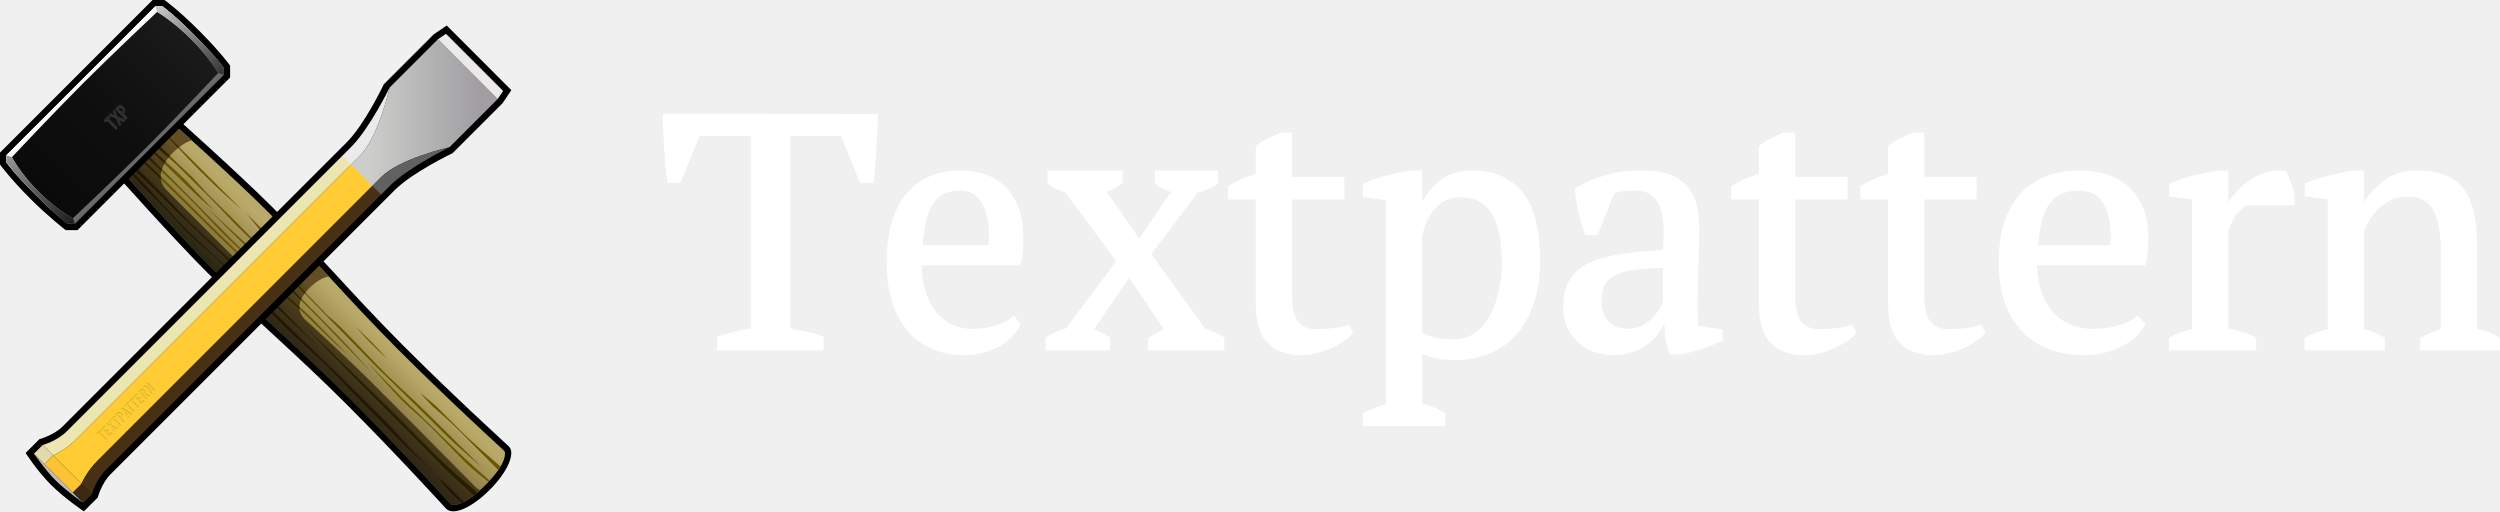
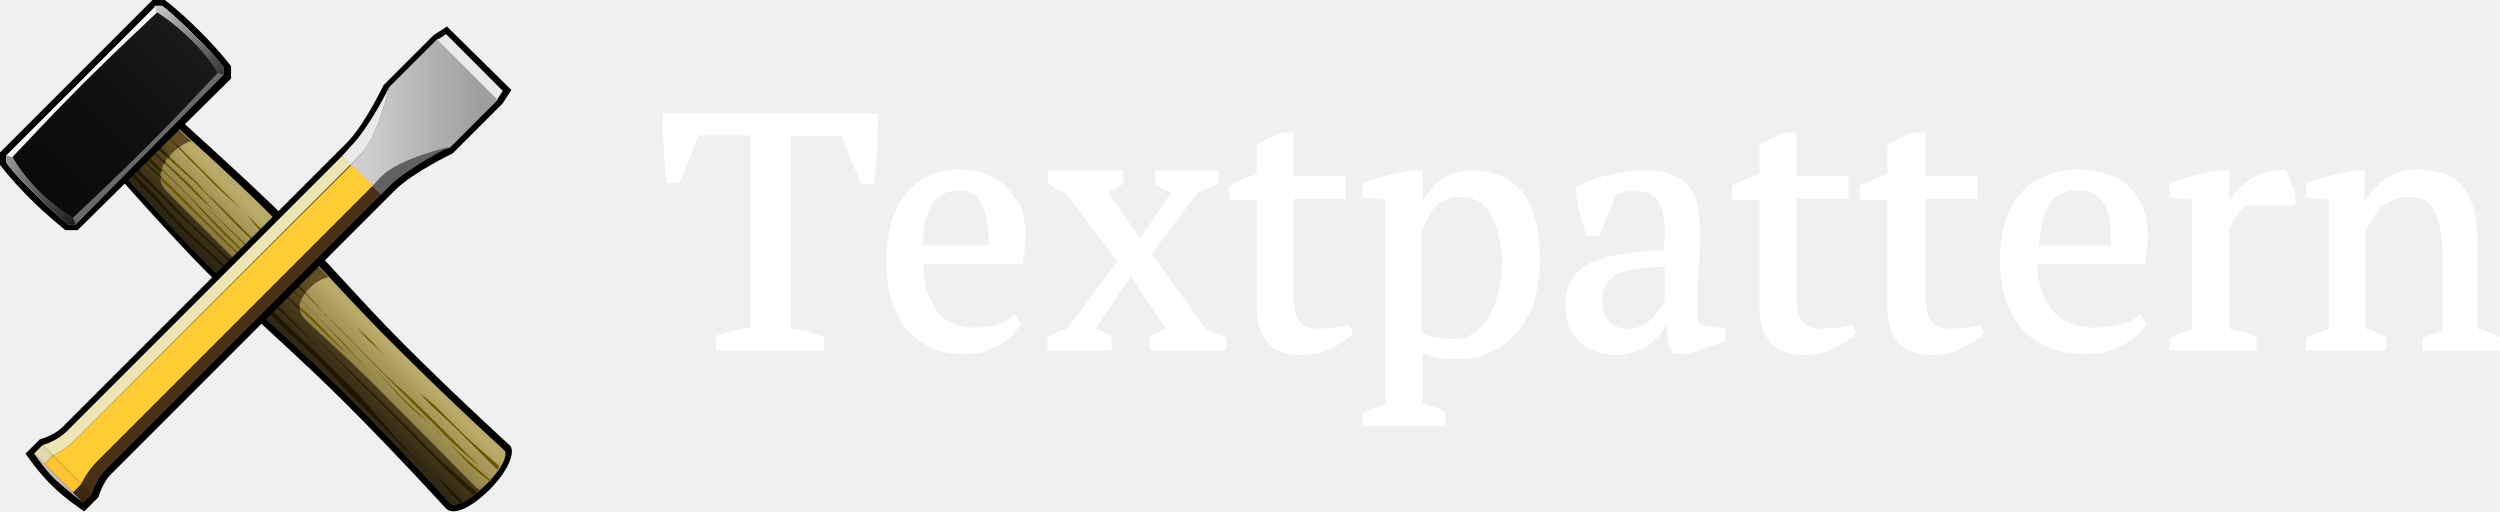
- <svg xmlns="http://www.w3.org/2000/svg" width="264" height="54">
-   <linearGradient id="a" gradientUnits="userSpaceOnUse" x1="30.232" y1="36.172" x2="36.166" y2="30.238">
+ <svg xmlns="http://www.w3.org/2000/svg" viewBox="0 0 264 54" width="264" height="54">
+   <linearGradient id="a" gradientTransform="matrix(1 0 0 -1 0 53.8898)" gradientUnits="userSpaceOnUse" x1="30.231" x2="36.166" y1="17.719" y2="23.654">
    <stop offset=".125" stop-color="#7b6c35" />
    <stop offset=".875" stop-color="#b9aa69" />
  </linearGradient>
-   <linearGradient id="b" gradientUnits="userSpaceOnUse" x1="30.226" y1="36.166" x2="36.061" y2="30.33">
+   <linearGradient id="b" gradientTransform="matrix(1 0 0 -1 0 53.8898)" gradientUnits="userSpaceOnUse" x1="30.226" x2="36.061" y1="17.726" y2="23.562">
    <stop offset="0" stop-color="#2b2414" />
    <stop offset=".75" stop-color="#624e22" />
  </linearGradient>
-   <linearGradient id="c" gradientUnits="userSpaceOnUse" x1="34.88" y1="31.496" x2="30.798" y2="35.578">
+   <linearGradient id="c" gradientTransform="matrix(1 0 0 -1 0 53.8898)" gradientUnits="userSpaceOnUse" x1="34.88" x2="30.798" y1="22.393" y2="18.311">
    <stop offset=".5" stop-color="#2d2400" />
    <stop offset=".875" stop-color="#211700" />
  </linearGradient>
-   <linearGradient id="d" gradientUnits="userSpaceOnUse" x1="8.535" y1="8.535" x2="15.765" y2="15.765">
+   <linearGradient id="d" gradientTransform="matrix(1 0 0 -1 0 53.8898)" gradientUnits="userSpaceOnUse" x1="8.535" x2="15.765" y1="45.356" y2="38.126">
    <stop offset="0" stop-color="#fff" />
    <stop offset="1" stop-color="#666" />
  </linearGradient>
-   <linearGradient id="e" gradientUnits="userSpaceOnUse" x1="4.065" y1="20.234" x2="20.169" y2="4.13">
+   <linearGradient id="e" gradientTransform="matrix(1 0 0 -1 0 53.8898)" gradientUnits="userSpaceOnUse" x1="4.064" x2="20.169" y1="33.655" y2="49.76">
    <stop offset="0" stop-color="#0a0a0a" />
    <stop offset=".5" stop-color="#0f0f0f" />
    <stop offset="1" stop-color="#1a1a1a" />
  </linearGradient>
-   <linearGradient id="f" gradientUnits="userSpaceOnUse" x1=".491" y1="16.579" x2="7.721" y2="23.809">
+   <linearGradient id="f" gradientTransform="matrix(1 0 0 -1 0 53.8898)" gradientUnits="userSpaceOnUse" x1=".489" x2="7.719" y1="37.312" y2="30.082">
    <stop offset="0" stop-color="#999" />
    <stop offset="1" stop-color="#1a1a1a" />
  </linearGradient>
-   <linearGradient id="g" gradientUnits="userSpaceOnUse" x1="16.578" y1=".491" x2="23.808" y2="7.721">
+   <linearGradient id="g" gradientTransform="matrix(1 0 0 -1 0 53.8898)" gradientUnits="userSpaceOnUse" x1="16.578" x2="23.808" y1="53.399" y2="46.169">
    <stop offset="0" stop-color="#ccc" />
    <stop offset="1" stop-color="#333" />
  </linearGradient>
-   <linearGradient id="h" gradientUnits="userSpaceOnUse" x1="37.001" y1="11.924" x2="52.55" y2="11.924">
+   <linearGradient id="h" gradientTransform="matrix(1 0 0 -1 0 53.8898)" gradientUnits="userSpaceOnUse" x1="37" x2="52.55" y1="41.966" y2="41.966">
    <stop offset=".125" stop-color="#cdcdcb" />
    <stop offset=".875" stop-color="#a09ea1" />
  </linearGradient>
-   <path d="M51.716 51.723c-1.878 1.88-3.834 2.764-4.603 1.995-.286-.286 0 0 0 0-.137-.136-5.042-5.55-10.617-11.125-5.05-5.05-10.968-10.17-14.618-13.818-3.644-3.644-9.705-10.45-9.71-10.456l-.407-.46 2.94-3.193 3.155-2.9.455.41c.007.003 6.813 6.065 10.457 9.708 3.65 3.65 8.77 9.57 13.82 14.618C48.16 42.077 53.51 46.918 53.754 47.16c.658.658-.057 2.583-2.038 4.563z" />
-   <path fill="url(#a)" d="M28.29 22.363c-3.616-3.618-10.427-9.685-10.427-9.685l-2.707 2.485-2.484 2.706s6.068 6.81 9.685 10.428c3.617 3.616 9.544 8.747 14.618 13.82C42.55 47.69 47.5 53.153 47.59 53.24c.086.084 1.13.525 3.65-1.996 2.52-2.52 2.078-3.568 2.018-3.627-.057-.06-5.57-5.063-11.148-10.64-5.072-5.072-10.202-10.998-13.82-14.617z" />
-   <path fill="url(#b)" d="M50.72 51.742c-.17-.02-.358-.166-.586-.392-.256-.257-5.442-5.526-11.02-11.104-2.07-2.07-6.165-5.847-6.74-6.35-1-.88-.908-1.777-.378-2.647.538-.885 1.85-1.973 2.73-2.047l-2.48-2.688c-2.434 1.353-5.232 2.98-5.643 2.57-1.95-1.95-6.876-6.874-8.963-8.957-.917-.917-.792-1.898-.275-2.863.566-1.062 2.012-2.22 2.87-2.45-1.402-1.272-2.373-2.137-2.373-2.137l-2.707 2.485-2.484 2.706s6.07 6.81 9.686 10.428c3.617 3.616 9.544 8.747 14.618 13.82C42.55 47.69 47.5 53.153 47.59 53.24c.08.078.987.458 3.13-1.5z" />
-   <path fill="#6b5600" d="M40.857 37.894s-.7-.844-1.54-1.682c-.837-.84-1.76-1.702-1.76-1.702s1.02 1.16 1.566 1.706 1.734 1.678 1.734 1.678zM28.125 24.652c-.798-.8-2.097-2.098-2.097-2.098s1.202 1.537 1.93 2.264c.727.727.963.628.167-.166zM26.32 27.8c-1.282-1.285-3.352-3.244-6.7-6.59a192.543 192.543 0 0 0-5.31-5.125l-.15.164c.9.858 4.76 4.564 6.88 6.684 2.408 2.407 6.498 6.235 7.586 7.12 1.09.887 3.186 2.713 4.784 4.312 1.596 1.596 3.277 3.08 3.277 3.08s-2.732-2.814-3.936-4.02c-1.205-1.203-4.947-4.145-6.43-5.627zm-.8-5.662l-4.207-4.21-4.39-4.388-.008.008c.515.578 2.488 2.778 4.258 4.55a94.589 94.589 0 0 0 4.348 4.04zm-5.15-3.034c.334.334 1.25 1.23 1.922 1.9.67.67 2.076 2.2 2.426 2.548 1.395 1.396 2.354 2.264 4.004 3.912 1.65 1.65 5.705 5.866 6.515 6.677 1.373 1.374 3.258 3.347 4.222 4.313.964.964 3.145 3.054 4.25 4.16 1.104 1.104 2.57 2.52 3.55 3.5.978.98 3.628 3.228 3.628 3.228s-4.216-4.155-5.726-5.664c-1.51-1.51-3.424-3.208-4.363-4.144-1.306-1.306-3.453-3.61-4.558-4.715-1.103-1.104-1.44-1.298-1.676-1.535-.237-.24-2.544-2.657-3.16-3.273-.615-.616-5.998-6.083-6.99-7.076-.994-.992-2.043-2.01-2.46-2.432-.42-.42-1.147-1.287-1.595-1.735-.447-.445-1.2-1.117-1.732-1.648-.504-.504-1.866-1.816-2.71-2.656l-.29.265c1.438 1.41 2.34 2.007 2.888 2.557.574.573 1.517 1.48 1.853 1.817zm3.28 5.663c1.027 1.027 5.314 4.89 5.314 4.89s-2.932-2.792-4.416-4.275c-1.482-1.483-3.306-3.387-5.08-5.162-1.48-1.48-3.892-3.92-4.65-4.687l-.223.24c.998.948 4.274 4.062 5.227 5.016 1.13 1.125 2.802 2.95 3.83 3.977zm21.736 20.06c-1.062-1.06-2.11-1.993-3.046-2.93-.938-.935-3.636-3.752-3.636-3.752s2.755 3.147 3.775 4.168c1.02 1.02 1.747 1.52 2.963 2.738 1.217 1.218 3.055 3.133 3.78 3.86.588.587 1.88 1.612 2.357 1.984.043-.046.09-.093.13-.138-.605-.53-2.517-2.207-3.358-3.048-1.01-1.008-1.903-1.82-2.966-2.88zm3.663 1.064c-.66-.656-2.517-2.522-2.91-2.914-.39-.39-1.796-1.49-1.796-1.49s.972 1.062 1.238 1.328c.265.267 1.747 1.495 2.85 2.6.95.95 3.483 3.523 4.18 4.23.09-.13.17-.255.24-.373-.715-.62-3.24-2.817-3.803-3.38zM22.57 22.196c-1.157-1.187-2.56-2.75-3.06-3.248-1.146-1.148-3.406-3.11-4.218-3.91l-.136.125-.02.02c.828.802 3.307 3.14 4.86 4.692 1.007 1.006 2.575 2.32 2.575 2.32zm-.942-.454c1.258 1.26 10.52 10.325 11.708 11.514 1.188 1.188 2.544 2.654 3.243 3.354s2.627 2.686 2.627 2.686-2.6-2.94-4.11-4.448c-1.51-1.51-5.206-5.33-6.91-7.034-1.252-1.254-6.56-6.07-6.56-6.07zm1.57 1.484" />
-   <path fill="url(#c)" d="M36.66 40.508c-1.715-1.716-5.04-4.86-6.483-6.304-.238-.237-3.155-3.09-3.77-3.707-.615-.613-5.992-5.493-6.985-6.487-.993-.992-2.11-2.342-2.53-2.764-.42-.418-1.213-1.353-1.66-1.8-.448-.448-1.135-1.185-1.667-1.717-.184-.183-.318-.284-.396-.32l-.064.058c.037.084.144.228.347.43.574.572 1.314 1.48 1.65 1.815.336.337 1.454 1.435 2.125 2.105.67.672 1.942 2.13 2.29 2.48 1.397 1.394 2.492 2.128 4.14 3.777 1.65 1.65 5.578 5.584 6.388 6.395 1.373 1.373 3.387 3.09 4.35 4.055.966.966 3.147 3.258 4.252 4.36 1.104 1.106 2.564 2.62 3.544 3.598.98.98 3.635 3.466 3.635 3.466-4.056-4.134-3.93-4.254-5.34-5.665-1.508-1.51-2.89-2.84-3.827-3.777zm8.985 7.212c-1.38-1.38-2.415-2.484-3.875-3.935-1.46-1.453-3.105-3-4.394-4.28-1.288-1.28-5-4.853-5-4.853s3.665 3.84 5.067 5.234c1.404 1.396 2.528 2.54 4.2 4.203 1.676 1.662 4.204 4.278 5.203 5.272.844.838 3.195 2.96 3.195 2.96l.372-.305c0 .002-2.7-2.23-4.767-4.297zM17.83 21.51c1.2 1.287 8.793 8.29 9.886 9.46 1.094 1.17 5.99 5.735 5.99 5.735s-3.306-3.293-4.884-4.986c-1.58-1.69-7.594-6.952-9.483-8.973-1.89-2.022-5.21-5.316-5.21-5.316l-.295.234s2.795 2.562 3.995 3.846zm30.202 30.572c-.917-.972-1.835-1.726-1.835-1.726s1.08 1.4 1.593 1.862c.34.304.723.687.946.915.09-.04.186-.083.287-.136-.2-.146-.52-.417-.99-.915zm-19.88-23.2c-.012.002-.022.006-.032.01.503.458.845.765.845.765l-.814-.775zm3.48 3.79a1.522 1.522 0 0 1-.014-.277c-1.137-.985-2.698-2.268-3.935-3.347-.05.017-.103.033-.152.047.475.428.86.766 1.097.958.71.582 1.853 1.563 3.006 2.618zm.21-1.14a686.41 686.41 0 0 0-2.923-2.982l-.25.113 3.1 3.042c.022-.057.045-.116.073-.172zM18.928 15.547c-.95-.95-1.708-1.71-2.003-2.006l-.01.008c.284.318 1.012 1.13 1.9 2.085l.113-.087zm13.33 15.336c-.362-.375-.677-.698-.85-.874-.2-.197-.895-.9-1.776-1.796-.037.02-.076.037-.113.055.767.78 1.73 1.773 2.657 2.726.03-.036.053-.074.082-.11zM17.11 17.852l-2.265-2.293-.203.257c.484.46 1.426 1.355 2.396 2.282.02-.085.045-.168.073-.25zm.838-1.4c-.624-.612-1.448-1.41-2.03-1.988l-.283.26-.006.005c.926.91 1.628 1.48 2.158 1.918.054-.065.102-.132.16-.197zm-.977 2.153a188.444 188.444 0 0 0-2.586-2.452c-.05.07-.095.128-.134.18.482.46 1.542 1.48 2.75 2.65a2.19 2.19 0 0 1-.03-.378zm.396-1.34c.035-.067.084-.136.128-.205-.888-.806-1.76-1.586-2.2-2.023l-.094.086-.056.067c.424.412 1.27 1.215 2.205 2.11l.016-.035z" />
-   <path d="M17.37 0s1.417 1.002 3.672 3.257c2.255 2.256 3.258 3.67 3.258 3.67v1.257L8.185 24.3H6.928s-1.882-1.47-3.67-3.26C1 18.787 0 17.373 0 17.373v-1.26L16.113 0h1.258z" />
-   <path fill="url(#d)" d="M17.157.676h-.764L.675 16.394v.763s.83 1.178 3.06 3.407c2.23 2.23 3.408 3.06 3.408 3.06h.762l15.72-15.72v-.762s-.83-1.176-3.06-3.408c-2.23-2.23-3.408-3.058-3.408-3.058z" />
-   <path fill="url(#d)" d="M17.157.676h-.764L.675 16.394v.763s.83 1.178 3.06 3.407c2.23 2.23 3.408 3.06 3.408 3.06h.762l15.72-15.72v-.762s-.83-1.176-3.06-3.408c-2.23-2.23-3.408-3.058-3.408-3.058z" />
-   <path fill="url(#e)" d="M23.046 7.702s-4.415 4.7-7.53 7.814C12.4 18.63 7.7 23.046 7.7 23.046s-1.723-.9-3.634-2.81C2.153 18.32 1.253 16.6 1.253 16.6s4.415-4.7 7.53-7.817c3.115-3.113 7.816-7.53 7.816-7.53s1.656.965 3.57 2.877c1.912 1.914 2.876 3.572 2.876 3.572z" />
-   <path fill="url(#f)" d="M7.7 23.047s-1.723-.9-3.634-2.812C2.153 18.322 1.253 16.6 1.253 16.6l-.58-.206v.763s.83 1.178 3.06 3.407c2.23 2.23 3.41 3.06 3.41 3.06h.76l-.202-.577z" />
-   <path fill="url(#g)" d="M23.625 7.904v-.762s-.83-1.176-3.06-3.408c-2.23-2.23-3.408-3.058-3.408-3.058h-.764l.206.578s1.656.964 3.57 2.876c1.912 1.915 2.876 3.572 2.876 3.572l.58.202z" />
-   <path d="M11.295 12.72l-.183.184-.15-.15.524-.52.148.147-.182.184.952.95-.157.157-.952-.95zm.961-.21l-.73-.32.168-.165.445.207-.207-.448.167-.167.313.734.804.35-.167.168-.508-.233.236.505-.17.168-.352-.798zm-.068-.98l.238-.236c.086-.085.17-.13.28-.126.112.002.2.055.33.187.097.096.154.168.176.266.028.115.002.228-.114.344l-.08.08.43.43-.158.157-1.102-1.1zm.68.364l.076-.075c.128-.13.054-.206-.056-.315-.103-.104-.188-.19-.312-.067l-.082.083.374.374z" fill="#494949" />
-   <path d="M11.295 12.585l-.183.183-.15-.148.524-.523.148.148-.182.183.952.95-.157.16-.952-.953zm.961-.21l-.73-.32.168-.165.445.207-.207-.448.167-.166.313.734.804.35-.167.166-.508-.234.236.507-.17.166-.352-.798zm-.068-.98l.238-.235c.086-.088.17-.132.28-.128.112.002.2.055.33.187.097.094.154.167.176.265.028.116.002.228-.114.343l-.08.08.43.43-.158.16-1.102-1.103zm.68.365l.076-.077c.128-.128.054-.205-.056-.314-.103-.105-.188-.19-.312-.066l-.082.08.374.376z" fill="#191919" />
-   <path d="M11.295 12.652l-.183.183-.15-.148.524-.52.148.145-.182.185.952.95-.157.157-.952-.952zm.961-.209l-.73-.32.168-.165.445.207-.207-.448.167-.167.313.734.804.35-.167.167-.508-.234.236.507-.17.168-.352-.797zm-.068-.98l.238-.237c.086-.088.17-.13.28-.128.112.004.2.057.33.19.097.094.154.167.176.264.028.114.002.228-.114.343l-.08.08.43.43-.158.158-1.102-1.1zm.68.364l.076-.075c.128-.128.054-.205-.056-.314-.103-.106-.188-.19-.312-.067l-.082.084.374.373z" fill="#2d2d2d" />
-   <path d="M5.366 51.177c-1.49-1.49-2.66-3.347-2.66-3.347l1.454-1.452s1.524-.418 2.448-1.34L36.62 15.023c1.91-1.91 3.906-6.117 3.906-6.117l5.277-5.28 1.374-.93L54 9.522l-.932 1.376-5.274 5.275s-4.208 2-6.118 3.91L11.664 50.092c-.925.923-1.344 2.448-1.344 2.448L8.86 54s-2.002-1.33-3.494-2.823z" />
-   <path fill="url(#h)" d="M46.24 4.15l-5.087 5.086s-1.2 5.25-3.132 7.187L37 17.443l2.257 2.256 1.02-1.02c1.934-1.935 7.187-3.133 7.187-3.133l5.086-5.084-6.31-6.313z" />
-   <path fill="#616161" d="M39.257 19.698l.922.922 1.02-1.02c1.933-1.936 6.264-4.055 6.264-4.055s-5.253 1.2-7.187 3.134l-1.02 1.018z" />
-   <path fill="#ebe9e9" d="M36.08 16.52l.92.923 1.02-1.02c1.935-1.937 3.133-7.188 3.133-7.188s-2.12 4.33-4.054 6.266l-1.02 1.02z" />
-   <path fill="#fc3" d="M37.068 17.374l-29.06 29.06c-1.106 1.108-2.396 1.66-2.396 1.66l2.992 2.994s.554-1.29 1.66-2.396L39.326 19.63l-2.258-2.256z" />
-   <path fill="#bfbfbf" d="M3.584 47.91s1.24 1.77 2.26 2.79c1.02 1.02 2.945 2.416 2.945 2.416L3.583 47.91z" />
-   <path fill="#ebe9e9" d="M52.55 10.462l.58-.858-6.034-6.034-.857.58" />
-   <path d="M10.436 45.77l-.14.14-.11-.114.395-.397.114.112-.138.14.722.723-.12.12-.722-.724zm.268-.494l.357-.357.114.113-.237.237.245.246.207-.208.112.112-.207.207.245.246.237-.238.12.12-.357.357-.836-.836zm1.013-.216l-.554-.242.127-.127.337.16-.156-.34.128-.127.238.558.61.267-.128.126-.385-.177.177.384-.126.127-.267-.608zm.209-.78l-.138.14-.112-.113.396-.397.112.11-.14.14.725.724-.12.12-.724-.724zm.269-.494l.18-.18c.066-.063.13-.097.214-.095s.15.043.25.143a.427.427 0 0 1 .132.203c.022.085.002.173-.087.26l-.06.06.326.327-.12.12-.835-.837zm.516.276l.06-.057c.096-.098.04-.154-.044-.24-.078-.077-.143-.142-.236-.048l-.063.063.284.282zm.121-.912l.1-.1 1.022.648-.12.117-.214-.142-.163.162.144.215-.118.12-.65-1.02zm.29.19v.002l.242.36.12-.12-.36-.242zm.252-.507l-.14.138-.11-.11.395-.398.112.112-.138.14.722.722-.12.12-.722-.723zm.46-.458l-.14.138-.112-.114.397-.4.11.114-.137.138.722.724-.12.12-.72-.72zm.268-.495l.357-.357.11.113-.235.237.244.246.206-.208.113.11-.207.208.244.246.237-.237.12.118-.357.357-.835-.836zm.504-.506l.19-.19c.144-.144.296-.128.46.032.095.096.138.193.104.313l.51.25-.127.127-.47-.245-.07.07.356.358-.12.12-.834-.836zm.494.254l.068-.067c.083-.082.05-.144-.035-.226-.084-.085-.144-.116-.232-.03l-.06.064.26.26zm.07-.818l.115-.115.685.322.002-.002-.503-.503.12-.12.833.836-.112.112-.685-.32-.002.003.502.504-.12.117-.834-.833z" fill="#ba9c0a" />
-   <path d="M10.436 45.88l-.14.136-.11-.11.395-.4.114.115-.138.14.722.72-.12.12-.722-.72zm.268-.493l.357-.357.114.113-.237.235.245.246.207-.207.112.113-.207.206.245.246.237-.237.12.12-.357.354-.836-.833zm1.013-.217l-.554-.243.127-.128.337.157-.156-.338.128-.13.238.56.61.262-.128.128-.385-.178.177.385-.126.128-.267-.606zm.209-.78l-.138.138-.112-.113.396-.396.112.11-.14.14.725.723-.12.12-.724-.723zm.269-.494l.18-.18c.066-.066.13-.1.214-.097s.15.04.25.14c.072.075.114.13.132.205.022.084.002.172-.087.26l-.06.06.326.327-.12.12-.835-.836zm.516.275l.06-.056c.096-.097.04-.155-.044-.24-.078-.076-.143-.14-.236-.048l-.063.06.284.285zm.121-.913l.1-.1 1.022.648-.12.12-.214-.145-.163.163.144.215-.118.12-.65-1.02zm.29.19v.003l.242.362.12-.12-.36-.245zm.252-.506l-.14.14-.11-.115.395-.396.112.112-.138.14.722.723-.12.12-.722-.723zm.46-.462l-.14.14-.112-.112.397-.397.11.114-.137.137.722.726-.12.117-.72-.722zm.268-.49l.357-.358.11.113-.235.236.244.246.206-.207.113.112-.207.208.244.245.237-.237.12.12-.357.355-.835-.834zm.504-.507l.19-.193c.144-.142.296-.128.46.035.095.095.138.192.104.312l.51.252-.127.127-.47-.246-.07.072.356.357-.12.12-.834-.837zm.494.254l.068-.067c.083-.083.05-.144-.035-.228-.084-.085-.144-.115-.232-.028l-.06.063.26.26zm.07-.817l.115-.116.685.323.002-.004-.503-.502.12-.117.833.834-.112.113-.685-.32h-.002l.502.504-.12.12-.834-.834z" fill="#ecd74c" />
-   <path d="M10.436 45.824l-.14.14-.11-.113.395-.395.114.11-.138.14.722.722-.12.12-.722-.723zm.268-.492l.357-.357.114.11-.237.24.245.244.207-.208.112.113-.207.206.245.246.237-.235.12.12-.357.358-.836-.836zm1.013-.218l-.554-.24.127-.13.337.16-.156-.34.128-.125.238.555.61.265-.128.128-.385-.177.177.386-.126.126-.267-.608zm.209-.781l-.138.137-.112-.11.396-.397.112.11-.14.14.725.724-.12.117-.724-.72zm.269-.493l.18-.178c.066-.067.13-.1.214-.097s.15.043.25.143c.072.073.114.127.132.2.022.088.002.172-.087.262l-.06.06.326.328-.12.12-.835-.837zm.516.28l.06-.06c.096-.098.04-.157-.044-.24-.078-.08-.143-.144-.236-.048l-.063.062.284.285zm.121-.917l.1-.1 1.022.65-.12.12-.214-.146-.163.164.144.216-.118.12-.65-1.023zm.29.19v.003l.242.36.12-.118-.36-.244zm.252-.507l-.14.14-.11-.112.395-.397.112.114-.138.14.722.72-.12.12-.722-.724zm.46-.46l-.14.14-.112-.113.397-.396.11.11-.137.14.722.722-.12.12-.72-.724zm.268-.492l.357-.357.11.112-.235.236.244.246.206-.208.113.114-.207.205.244.245.237-.235.12.118-.357.36-.835-.836zm.504-.504l.19-.194c.144-.143.296-.127.46.035.095.098.138.196.104.313l.51.252-.127.128-.47-.245-.07.07.356.358-.12.12-.834-.837zm.494.252l.068-.067c.083-.084.05-.144-.035-.227-.084-.085-.144-.115-.232-.03l-.06.064.26.26zm.07-.819l.115-.113.685.322.002-.002-.503-.505.12-.12.833.836-.112.115-.685-.32-.002.003.502.5-.12.122-.834-.837z" fill="#fcc332" />
-   <path fill="#3d2812" d="M9.712 52.195l-.92.92-1.107-1.105.92-.92z" />
-   <path fill="#e2d9ac" d="M4.506 46.988l1.105 1.105-.92.92-1.106-1.104z" />
-   <path fill="#fcc332" d="M4.69 49.014l.92-.92 2.996 2.99-.92.922z" />
-   <path fill="#473015" d="M40.246 20.552l-.92-.92-29.062 29.06c-1.106 1.105-1.66 2.396-1.66 2.396l1.106 1.107s.37-1.474 1.475-2.58l29.06-29.063z" />
-   <path fill="#ede5b2" d="M36.146 16.453l-29.06 29.06c-1.107 1.106-2.58 1.475-2.58 1.475l1.105 1.105s1.29-.552 2.397-1.66l29.06-29.06-.92-.92z" />
-   <path fill="#ffffff" d="M92.26 19.092c.08-.494.137-1.04.176-1.635l.117-1.8c.037-.613.07-1.21.097-1.79.026-.58.038-1.104.038-1.568v-.257L70 12v.51c0 .464.012.784.038 1.374.025.59.06 1.19.096 1.804.037.614.082 1.217.134 1.81.05.587.116 1.124.193 1.596l.036.213h1.354l2.02-4.954h5.4l.003 20.332a19.739 19.739 0 0 0-3.37.81l-.178.062V37h11.243v-1.432l-.164-.068a10.562 10.562 0 0 0-1.703-.498c-.51-.102-1.06-.206-1.642-.312l-.002-20.337h5.358l2.006 4.954h1.406l.034-.215zm13.71.446a5.662 5.662 0 0 0-2.12-1.187 8.307 8.307 0 0 0-2.38-.35c-2.48 0-4.43.844-5.792 2.51-1.36 1.655-2.05 4.09-2.05 7.238 0 1.476.18 2.82.534 4 .357 1.187.89 2.224 1.582 3.08a6.95 6.95 0 0 0 2.61 1.986c1.033.46 2.24.687 3.585.687.62 0 1.237-.082 1.837-.237a8.31 8.31 0 0 0 1.662-.652 6.346 6.346 0 0 0 1.36-.98c.404-.382.708-.8.9-1.242l.074-.168-.73-.898-.168.158c-.375.363-.956.663-1.728.894-.786.233-1.57.35-2.334.35-.93 0-1.747-.18-2.43-.538a4.812 4.812 0 0 1-1.704-1.466c-.45-.62-.79-1.36-1.016-2.205a10.55 10.55 0 0 1-.342-2.498h10.46l.04-.212c.09-.492.155-.96.188-1.388a15.6 15.6 0 0 0 .052-1.272c0-1.333-.195-2.478-.58-3.388-.38-.92-.89-1.663-1.512-2.22zm-4.636.59c1.073 0 1.837.41 2.335 1.257.51.87.768 2.06.768 3.542 0 .19-.005.383-.017.575-.006.134-.015.26-.026.387h-6.952c.145-2.122.53-3.626 1.14-4.465.634-.875 1.534-1.297 2.752-1.297zm26.852 14.924c-.312-.126-.63-.248-.95-.365l-5.653-7.85 4.872-6.478c.89-.27 1.58-.57 2.054-.897l.115-.082V18h-6.658v1.364l.1.087c.364.298.884.562 1.584.814l-3.348 4.933-3.413-4.93c.226-.084.44-.18.64-.296.29-.16.588-.35.88-.542l.12-.084V18h-7.912v1.385l.12.08c.305.205.606.378.896.514.268.13.568.253.893.372l5.354 7.22-5.308 7.103c-.682.18-1.37.478-2.045.895l-.128.076V37h6.804v-1.358l-.132-.074c-.3-.178-.6-.34-.898-.493a9.776 9.776 0 0 0-.66-.295l3.722-5.454 3.686 5.454a7.738 7.738 0 0 0-.592.282c-.297.163-.618.343-.964.542l-.134.076V37h8.06v-1.344l-.12-.08a5.334 5.334 0 0 0-.986-.524zm14.066-.708c-.443.16-.995.274-1.63.327-.656.062-1.206.09-1.64.09-.863 0-1.485-.26-1.904-.79-.428-.543-.643-1.503-.643-2.858V21.064h5.526v-2.387h-5.525V14h-1.175l-.103.023c-.42.188-.842.385-1.273.593a5.593 5.593 0 0 0-1.176.726l-.097.075v2.958c-.982.257-1.932.672-2.825 1.238l-.12.077v1.373h2.946v11.05c0 1.87.416 3.25 1.235 4.1.82.854 2.015 1.287 3.552 1.287.582 0 1.16-.077 1.72-.22a9.19 9.19 0 0 0 1.534-.552c.465-.222.884-.457 1.25-.697.37-.248.665-.49.874-.72l.123-.133-.437-.908-.208.074zM155.49 18c-1.476 0-2.696.4-3.62 1.193-.67.57-1.24 1.296-1.692 2.15V18l-1.21.002c-.794.123-1.616.295-2.434.507-.834.21-1.66.497-2.453.845l-.154.07v1.395l2.432.297V42.69c-.737.2-1.505.49-2.28.857l-.15.074V45h8.683v-1.36l-.124-.08a7.045 7.045 0 0 0-1.302-.636 5.95 5.95 0 0 0-1.005-.255V37.4c.497.2.962.35 1.393.442.53.11 1.266.174 2.186.174 1.328 0 2.557-.245 3.65-.73a7.813 7.813 0 0 0 2.816-2.067c.77-.896 1.37-2 1.786-3.293.413-1.288.623-2.744.623-4.326 0-3.348-.63-5.81-1.872-7.317C159.516 18.766 157.74 18 155.49 18zm3.1 9.6c0 1.208-.12 2.327-.36 3.33-.236.996-.58 1.876-1.017 2.61-.43.73-.963 1.303-1.577 1.7-.605.39-1.3.593-2.062.593-.86 0-1.568-.067-2.1-.2a5.095 5.095 0 0 1-1.296-.503V24.92c.284-1.267.768-2.275 1.437-2.996.66-.71 1.566-1.072 2.696-1.072.79 0 1.46.163 1.997.485.536.322.978.78 1.308 1.367.338.605.588 1.32.743 2.146.155.83.233 1.758.233 2.75zm20.698 5.817a22.674 22.674 0 0 1-.036-1.357c0-1.227.03-2.52.09-3.842.063-1.345.094-2.758.094-4.193 0-.69-.062-1.39-.188-2.08a4.975 4.975 0 0 0-.82-1.96c-.418-.586-1.028-1.067-1.814-1.436-.78-.364-1.824-.548-3.105-.548-1.415 0-2.72.16-3.878.48a12.727 12.727 0 0 0-3.173 1.328l-.142.084.012.165c.05.76.17 1.542.356 2.332.188.777.405 1.538.653 2.267l.057.173h1.306l1.752-4.4c.362-.136.733-.22 1.104-.254.422-.035.804-.05 1.14-.05.68 0 1.233.147 1.643.44.41.293.73.714.942 1.26.222.563.35 1.248.387 2.04.032.75.008 1.604-.072 2.542-1.632.092-3.09.233-4.335.403-1.316.187-2.445.49-3.348.908-.926.432-1.635 1.028-2.114 1.783-.483.753-.726 1.72-.726 2.877 0 1.522.504 2.77 1.503 3.713.987.932 2.278 1.405 3.835 1.405.81 0 1.547-.124 2.188-.378a5.885 5.885 0 0 0 1.672-.984c.478-.403.87-.873 1.164-1.39.124-.22.232-.437.32-.65.023.44.047.86.077 1.257a5.83 5.83 0 0 0 .466 1.922l.066.15 1.123-.005c.694-.12 1.43-.307 2.188-.552a13.5 13.5 0 0 0 2.083-.843l.14-.074v-1.158l-2.553-.366c-.02-.352-.043-.69-.062-1.013zm-4.78.152c-.297.314-.67.59-1.108.82-.432.22-.938.333-1.513.333-.872 0-1.537-.25-2.032-.77-.487-.514-.737-1.262-.737-2.22 0-.56.093-1.072.273-1.503.175-.417.5-.77.964-1.055.487-.292 1.177-.515 2.05-.655.84-.134 1.918-.202 3.21-.212V31.8c-.07.215-.194.477-.37.792a5.141 5.141 0 0 1-.735.977zm20.88.775c-.445.16-.997.274-1.634.327-.654.062-1.204.09-1.638.09-.863 0-1.484-.26-1.905-.79-.426-.543-.642-1.503-.642-2.858V21.064h5.527v-2.387h-5.527V14h-1.172l-.104.023c-.417.188-.842.385-1.273.593a5.55 5.55 0 0 0-1.177.726l-.097.075v2.958a9.977 9.977 0 0 0-2.824 1.238l-.123.077v1.373h2.946v11.05c0 1.87.415 3.25 1.236 4.1.818.854 2.015 1.287 3.55 1.287a6.95 6.95 0 0 0 1.72-.22 9.19 9.19 0 0 0 1.534-.552c.464-.222.885-.457 1.25-.697.367-.248.662-.49.873-.72l.122-.133-.438-.908-.206.074zm13.632 0c-.446.16-.994.274-1.635.327-.652.062-1.202.09-1.636.09-.862 0-1.487-.26-1.906-.79-.427-.543-.645-1.503-.645-2.858V21.064h5.528v-2.387H203.2V14h-1.172l-.1.023c-.42.188-.847.385-1.274.593-.45.206-.844.455-1.176.726l-.097.075v2.958c-.982.257-1.933.672-2.827 1.238l-.12.077v1.373h2.948v11.05c0 1.87.416 3.25 1.233 4.1.822.854 2.015 1.287 3.55 1.287.583 0 1.163-.077 1.724-.22a9.298 9.298 0 0 0 1.532-.552c.463-.222.884-.457 1.246-.697.37-.248.665-.49.876-.72l.123-.133-.436-.908-.21.074zm15.546-14.806a6.357 6.357 0 0 0-2.32-1.187 9.886 9.886 0 0 0-2.605-.35c-2.71 0-4.842.844-6.336 2.51-1.486 1.655-2.242 4.09-2.242 7.238 0 1.475.195 2.82.587 4 .386 1.187.97 2.225 1.727 3.08.762.858 1.723 1.526 2.86 1.986 1.128.46 2.447.687 3.92.687.68 0 1.355-.082 2.01-.237a9.61 9.61 0 0 0 1.82-.652 6.964 6.964 0 0 0 1.49-.98c.443-.382.774-.803.985-1.242l.08-.168-.8-.898-.18.16c-.416.36-1.05.662-1.895.892a9.756 9.756 0 0 1-2.554.35c-1.015 0-1.91-.18-2.658-.537-.75-.353-1.374-.847-1.865-1.466s-.866-1.36-1.112-2.204a9.776 9.776 0 0 1-.372-2.498h11.446l.042-.212a12.659 12.659 0 0 0 .265-2.66c0-1.333-.215-2.478-.636-3.388-.42-.92-.98-1.664-1.658-2.22zm-5.07.59c1.17 0 2.01.41 2.553 1.258.556.868.84 2.058.84 3.542 0 .19-.007.383-.02.575-.007.134-.016.26-.027.387h-7.61c.162-2.12.58-3.624 1.25-4.464.692-.876 1.677-1.298 3.012-1.298zm22.408-.906a7.455 7.455 0 0 0-.475-1.066l-.065-.114-.13-.014a4.828 4.828 0 0 0-2.034.212 6.215 6.215 0 0 0-1.8.914 8.224 8.224 0 0 0-1.445 1.343 6.88 6.88 0 0 0-.646.882v-3.353l-1.212.004c-.77.12-1.583.29-2.415.488-.844.206-1.676.486-2.47.825l-.156.066v1.353l2.43.286v13.707c-.33.082-.664.18-.996.283a6.64 6.64 0 0 0-1.298.56l-.135.073V37h9.2v-1.327l-.14-.074a6.812 6.812 0 0 0-1.525-.616 9.74 9.74 0 0 0-1.283-.256V24.32c.3-.8.642-1.42 1.016-1.828.358-.388.657-.66.895-.802h5.09v-1.197l-.01-.085a22.873 22.873 0 0 0-.396-1.186zm21.976 16.386c-.62-.4-1.395-.688-2.313-.865V25.84c0-1.508-.14-2.776-.414-3.77-.282-1.012-.697-1.828-1.237-2.436a4.347 4.347 0 0 0-2.05-1.28c-.794-.235-1.704-.353-2.703-.353-1.426 0-2.663.42-3.674 1.247a8.36 8.36 0 0 0-1.86 2.12V18l-1.22.004c-.913.167-1.8.363-2.63.58-.846.216-1.6.463-2.243.733l-.16.064v1.357l2.433.29v13.73c-.936.255-1.704.537-2.29.834l-.144.076V37h8.464v-1.32l-.125-.075a6.865 6.865 0 0 0-2.085-.857V24.48c.163-.465.385-.93.658-1.362a5.81 5.81 0 0 1 1.008-1.205 4.308 4.308 0 0 1 2.945-1.148c1.338 0 2.23.475 2.728 1.453.518 1.013.78 2.426.78 4.197v8.354c-.724.228-1.407.507-2.03.822l-.145.073V37H264v-1.317l-.12-.075z" />
+   <path d="m51.7 51.7c-1.9 1.9-3.8 2.8-4.6 2-.3-.3 0 0 0 0-.1-.1-5-5.5-10.6-11.1-5-5-11-10.2-14.6-13.8s-9.7-10.5-9.7-10.5l-.4-.5 2.9-3.2 3.2-2.9.5.4s6.8 6.1 10.5 9.7 8.8 9.6 13.8 14.6c5.6 5.6 10.9 10.4 11.2 10.7.5.7-.2 2.6-2.2 4.6z" />
+   <path d="m28.3 22.4c-3.6-3.6-10.4-9.7-10.4-9.7l-2.7 2.5-2.5 2.7s6.1 6.8 9.7 10.4 9.5 8.7 14.6 13.8c5.6 5.6 10.5 11 10.6 11.1s1.1.5 3.7-2c2.5-2.5 2.1-3.6 2-3.6-.1-.1-5.6-5.1-11.1-10.6-5.2-5.1-10.3-11-13.9-14.6z" fill="url(#a)" />
+   <path d="m50.7 51.7c-.2 0-.4-.2-.6-.4-.3-.3-5.4-5.5-11-11.1-2.1-2.1-6.2-5.8-6.7-6.3-1-.9-.9-1.8-.4-2.6.5-.9 1.9-2 2.7-2l-2.5-2.7c-2.4 1.4-5.2 3-5.6 2.6-2-2-6.9-6.9-9-9-.9-.9-.8-1.9-.3-2.9.6-1.1 2-2.2 2.9-2.4-1.4-1.3-2.4-2.1-2.4-2.1l-2.7 2.5-2.5 2.7s6.1 6.8 9.7 10.4c3.7 3.5 9.6 8.6 14.7 13.7 5.6 5.6 10.5 11 10.6 11.1s1 .5 3.1-1.5z" fill="url(#b)" />
+   <path d="m40.9 37.9s-.7-.8-1.5-1.7c-.8-.8-1.8-1.7-1.8-1.7s1 1.2 1.6 1.7 1.7 1.7 1.7 1.7zm-12.8-13.2c-.8-.8-2.1-2.1-2.1-2.1s1.2 1.5 1.9 2.3c.8.6 1 .5.2-.2zm-1.8 3.1c-1.3-1.3-3.4-3.2-6.7-6.6-1.7-1.7-3.5-3.5-5.3-5.1l-.1.2c.9.9 4.8 4.6 6.9 6.7 2.4 2.4 6.5 6.2 7.6 7.1s3.2 2.7 4.8 4.3 3.3 3.1 3.3 3.1-2.7-2.8-3.9-4c-1.4-1.3-5.1-4.2-6.6-5.7zm-.8-5.7-4.2-4.2-4.4-4.4c.5.6 2.5 2.8 4.3 4.5 1.4 1.5 2.8 2.8 4.3 4.1zm-5.1-3 1.9 1.9c.7.7 2.1 2.2 2.4 2.5 1.4 1.4 2.4 2.3 4 3.9s5.7 5.9 6.5 6.7c1.4 1.4 3.3 3.3 4.2 4.3l4.2 4.2c1.1 1.1 2.6 2.5 3.5 3.5 1 1 3.6 3.2 3.6 3.2s-4.2-4.2-5.7-5.7-3.4-3.2-4.4-4.1c-1.3-1.3-3.5-3.6-4.6-4.7s-1.4-1.3-1.7-1.5c0-.3-2.3-2.7-2.9-3.3s-6-6.1-7-7.1-2-2-2.5-2.4c-.4-.4-1.1-1.3-1.6-1.7-.4-.4-1.2-1.1-1.7-1.6s-1.9-1.8-2.7-2.7l-.3.3c1.4 1.4 2.3 2 2.9 2.6.6.5 1.5 1.4 1.9 1.7zm3.3 5.7c1 1 5.3 4.9 5.3 4.9s-2.9-2.8-4.4-4.3-3.3-3.4-5.1-5.2c-1.5-1.5-3.9-3.9-4.6-4.7l-.2.2c1 .9 4.3 4.1 5.2 5 1.1 1.2 2.7 3 3.8 4.1zm21.7 20c-1.1-1.1-2.1-2-3-2.9s-3.6-3.8-3.6-3.8 2.8 3.1 3.8 4.2c1 1 1.7 1.5 3 2.7 1.2 1.2 3.1 3.1 3.8 3.9.6.6 1.9 1.6 2.4 2 0 0 .1-.1.1-.1-.6-.5-2.5-2.2-3.4-3-1.2-1.1-2.1-1.9-3.1-3zm3.6 1.1c-.7-.7-2.5-2.5-2.9-2.9s-1.8-1.5-1.8-1.5 1 1.1 1.2 1.3c.3.3 1.7 1.5 2.8 2.6l4.2 4.2c.1-.1.2-.3.2-.4-.6-.5-3.1-2.7-3.7-3.3zm-26.4-23.7c-1.2-1.2-2.6-2.8-3.1-3.2-1.1-1.1-3.4-3.1-4.2-3.9l-.1.1c.8.8 3.3 3.1 4.9 4.7.9 1 2.5 2.3 2.5 2.3zm-1-.5c1.3 1.3 10.5 10.3 11.7 11.5s2.5 2.7 3.2 3.4 2.6 2.7 2.6 2.7-2.6-2.9-4.1-4.4-5.2-5.3-6.9-7c-1.2-1.3-6.5-6.2-6.5-6.2z" fill="#6b5600" />
+   <path d="m36.7 40.5c-1.7-1.7-5-4.9-6.5-6.3-.2-.2-3.2-3.1-3.8-3.7s-6-5.5-7-6.5-2.1-2.3-2.5-2.8c-.4-.4-1.2-1.4-1.7-1.8-.4-.4-1.1-1.2-1.7-1.7-.2-.2-.3-.3-.4-.3l-.1.1c0 .1.1.2.3.4.6.6 1.3 1.5 1.6 1.8s1.5 1.4 2.1 2.1c.7.7 1.9 2.1 2.3 2.5 1.4 1.4 2.5 2.1 4.1 3.8 1.6 1.6 5.6 5.6 6.4 6.4 1.4 1.4 3.4 3.1 4.3 4.1 1 1 3.1 3.3 4.3 4.4 1.1 1.1 2.6 2.6 3.5 3.6 1 1 3.6 3.5 3.6 3.5-4.1-4.1-3.9-4.3-5.3-5.7-1.2-1.6-2.6-3-3.5-3.9zm8.9 7.2c-1.4-1.4-2.4-2.5-3.9-3.9-1.5-1.5-3.1-3-4.4-4.3s-5-4.9-5-4.9 3.7 3.8 5.1 5.2l4.2 4.2c1.7 1.7 4.2 4.3 5.2 5.3.8.8 3.2 3 3.2 3l.4-.3s-2.7-2.2-4.8-4.3zm-27.8-26.2c1.2 1.3 8.8 8.3 9.9 9.5s6 5.7 6 5.7-3.3-3.3-4.9-5-7.6-7-9.5-9-5.2-5.3-5.2-5.3l-.3.2c0 .1 2.8 2.6 4 3.9zm30.2 30.6c-.9-1-1.8-1.7-1.8-1.7s1.1 1.4 1.6 1.9l.9.9c.1 0 .2-.1.3-.1-.2-.2-.5-.5-1-1zm-19.8-23.2c-.1 0-.1 0 0 0 .5.5.8.8.8.8zm3.4 3.8c0-.1 0-.2 0-.3-1.1-1-2.7-2.3-3.9-3.3 0 0-.1 0-.2 0 .5.4.9.8 1.1 1 .7.5 1.9 1.5 3 2.6zm.2-1.2c-1-1-1.9-2-2.9-3l-.2.1 3.1 3s0 0 0-.1zm-12.9-16c-1-.9-1.7-1.7-2-2 .3.3 1 1.1 1.9 2.1 0 0 .1-.1.1-.1zm13.4 15.4c-.4-.4-.7-.7-.9-.9s-.9-.9-1.8-1.8c0 0-.1 0-.1.1.8.8 1.7 1.8 2.7 2.7 0 0 0-.1.1-.1zm-15.2-13-2.3-2.3-.2.3c.5.5 1.4 1.4 2.4 2.3.1-.2.1-.3.1-.3zm.8-1.4c-.6-.6-1.4-1.4-2-2l-.3.3c.9.9 1.6 1.5 2.2 1.9 0-.1.1-.2.1-.2zm-.9 2.1c-.9-.8-1.7-1.6-2.6-2.5-.1.1-.1.1-.1.2.5.5 1.5 1.5 2.7 2.6 0 0 0-.2 0-.3zm.4-1.3c0-.1.1-.1.1-.2-.9-.8-1.8-1.6-2.2-2l-.1.1-.1.1c.5.3 1.3 1.1 2.3 2z" fill="url(#c)" />
+   <path d="m17.4 0s1.4 1 3.7 3.3 3.3 3.7 3.3 3.7v1.3l-16.2 16h-1.3s-1.9-1.5-3.7-3.3c-2.2-2.2-3.2-3.6-3.2-3.6v-1.3l16.1-16.1z" />
+   <path d="m17.2.7h-.8l-15.7 15.7v.8s.8 1.2 3.1 3.4c2.2 2.2 3.4 3.1 3.4 3.1h.8l15.6-15.8v-.8s-.8-1.2-3.1-3.4c-2.2-2.2-3.3-3-3.3-3z" fill="url(#d)" />
+   <path d="m17.2.7h-.8l-15.7 15.7v.8s.8 1.2 3.1 3.4c2.2 2.2 3.4 3.1 3.4 3.1h.8l15.6-15.8v-.8s-.8-1.2-3.1-3.4c-2.2-2.2-3.3-3-3.3-3z" fill="url(#d)" />
+   <path d="m23 7.7s-4.4 4.7-7.5 7.8-7.8 7.5-7.8 7.5-1.7-.9-3.6-2.8-2.8-3.6-2.8-3.6 4.4-4.7 7.5-7.8 7.8-7.5 7.8-7.5 1.7 1 3.6 2.9c1.9 1.8 2.8 3.5 2.8 3.5z" fill="url(#e)" />
+   <path d="m7.7 23s-1.7-.9-3.6-2.8-2.8-3.6-2.8-3.6l-.6-.2v.8s.8 1.2 3.1 3.4c2.2 2.2 3.4 3.1 3.4 3.1h.8z" fill="url(#f)" />
+   <path d="m23.6 7.9v-.8s-.8-1.2-3.1-3.4c-2.2-2.2-3.4-3.1-3.4-3.1h-.8l.2.6s1.7 1 3.6 2.9c2 1.9 2.9 3.6 2.9 3.6z" fill="url(#g)" />
+   <path d="m5.4 51.2c-1.5-1.5-2.7-3.3-2.7-3.3l1.5-1.5s1.5-.4 2.4-1.3l30-30c1.9-1.9 3.9-6.1 3.9-6.1l5.3-5.3 1.4-.9 6.8 6.7-.9 1.4-5.3 5.3s-4.2 2-6.1 3.9l-30 30c-.9.9-1.3 2.4-1.3 2.4l-1.5 1.5s-2-1.3-3.5-2.8z" />
+   <path d="m46.2 4.1-5.1 5.1s-1.2 5.2-3.1 7.2l-1 1 2.3 2.3 1-1c1.9-1.9 7.2-3.1 7.2-3.1l5.1-5.1z" fill="url(#h)" />
+   <path d="m39.3 19.7.9.9 1-1c1.9-1.9 6.3-4.1 6.3-4.1s-5.3 1.2-7.2 3.1z" fill="#616161" />
+   <path d="m36.1 16.5.9.9 1-1c1.9-1.9 3.1-7.2 3.1-7.2s-2.1 4.3-4.1 6.3z" fill="#ebe9e9" />
+   <path d="m37.1 17.4-29.1 29c-1.1 1.1-2.4 1.7-2.4 1.7l3 3s.6-1.3 1.7-2.4l29.1-29.1c-.1 0-2.3-2.2-2.3-2.2z" fill="#fc3" />
+   <path d="m3.6 47.9s1.2 1.8 2.3 2.8 2.9 2.4 2.9 2.4z" fill="#bfbfbf" />
+   <path d="m52.5 10.5.6-.9-6-6-.9.6" fill="#ebe9e9" />
+   <path d="m9.7 52.2-.9.9-1.1-1.1.9-.9z" fill="#3d2812" />
+   <path d="m4.5 47 1.1 1.1-.9.9-1.1-1.1z" fill="#e2d9ac" />
+   <path d="m4.7 49 .9-.9 3 3-.9.9z" fill="#fcc332" />
+   <path d="m40.2 20.6-.9-.9-29 29c-1.1 1.1-1.7 2.4-1.7 2.4l1.1 1.1s.4-1.5 1.5-2.6z" fill="#473015" />
+   <path d="m36.1 16.5-29 29c-1.1 1.1-2.6 1.5-2.6 1.5l1.1 1.1s1.3-.6 2.4-1.7l29.1-29.1z" fill="#ede5b2" />
+   <path d="m92.3 19.1c.1-.5.1-1 .2-1.6l.1-1.8c0-.6.1-1.2.1-1.8s0-1.1 0-1.6v-.3h-22.7v.5 1.4c0 .6.1 1.2.1 1.8s.1 1.2.1 1.8c.1.6.1 1.1.2 1.6v.2h1.4l2-5h5.4v20.3c-1.1.2-2.3.4-3.4.8l-.2.1v1.5h11.4v-1.4l-.2-.1c-.6-.2-1.1-.4-1.7-.5-.5-.1-1.1-.2-1.6-.3v-20.3h5.4l2 5h1.4zm13.7.4c-.6-.5-1.3-.9-2.1-1.2-.8-.2-1.6-.3-2.4-.4-2.5 0-4.4.8-5.8 2.5s-2.1 4.1-2.1 7.2c0 1.5.2 2.8.5 4 .4 1.2.9 2.2 1.6 3.1s1.6 1.5 2.6 2 2.2.7 3.6.7c.6 0 1.2-.1 1.8-.2.6-.2 1.1-.4 1.7-.7.5-.3 1-.6 1.4-1s.7-.8.9-1.2l.1-.2-.7-.9-.2.2c-.4.4-1 .7-1.7.9-.8.2-1.6.3-2.3.3-.9 0-1.7-.2-2.4-.5s-1.3-.8-1.7-1.5c-.4-.6-.8-1.4-1-2.2s-.3-1.7-.3-2.5h10.5v-.2c.1-.5.2-1 .2-1.4s.1-.8.1-1.3c0-1.3-.2-2.5-.6-3.4-.6-.8-1.1-1.5-1.7-2.1zm-4.7.6c1.1 0 1.8.4 2.3 1.3s.8 2.1.8 3.5v.6.4h-7c.1-2.1.5-3.6 1.1-4.5.7-.9 1.6-1.3 2.8-1.3zm26.9 15c-.3-.1-.6-.2-.9-.4l-5.7-7.9 4.9-6.5c.9-.3 1.6-.6 2.1-.9l.1-.1v-1.3h-6.7v1.4l.1.1c.4.3.9.6 1.6.8l-3.3 4.9-3.4-4.9c.2-.1.4-.2.6-.3.3-.2.6-.4.9-.5l.1-.1v-1.4h-7.9v1.4l.1.1c.3.2.6.4.9.5s.6.3.9.4l5.4 7.2-5.3 7.1c-.7.2-1.4.5-2 .9l-.1.1v1.3h6.8v-1.4l-.1-.1c-.3-.2-.6-.3-.9-.5-.2-.1-.4-.2-.7-.3l3.7-5.5 3.7 5.5c-.2.1-.4.2-.6.3-.3.2-.6.3-1 .5l-.1.1v1.4h8.1v-1.3l-.1-.1c-.5-.2-.9-.4-1.2-.5zm14.1-.8c-.4.2-1 .3-1.6.3-.7.1-1.2.1-1.6.1-.9 0-1.5-.3-1.9-.8s-.6-1.5-.6-2.9v-10h5.5v-2.4h-5.5v-4.6h-1.2-.1c-.4.2-.8.4-1.3.6-.4.2-.8.4-1.2.7l-.1.1v3c-1 .3-1.9.7-2.8 1.2l-.1.1v1.4h2.9v11c0 1.9.4 3.2 1.2 4.1s2 1.3 3.6 1.3c.6 0 1.2-.1 1.7-.2s1-.3 1.5-.6c.5-.2.9-.5 1.2-.7.4-.2.7-.5.9-.7l.1-.1-.4-.9zm13.2-16.3c-1.5 0-2.7.4-3.6 1.2-.7.6-1.2 1.3-1.7 2.1v-3.3h-1.2c-.8.1-1.6.3-2.4.5s-1.7.5-2.5.8l-.2.1v1.4l2.4.3v21.6c-.7.2-1.5.5-2.3.9l-.1.1v1.3h8.7v-1.4l-.1-.1c-.4-.3-.8-.5-1.3-.6-.3-.1-.7-.2-1-.3v-5.3c.5.2 1 .3 1.4.4.5.1 1.3.2 2.2.2 1.3 0 2.6-.2 3.6-.7 1.1-.5 2-1.2 2.8-2.1s1.4-2 1.8-3.3.6-2.7.6-4.3c0-3.3-.6-5.8-1.9-7.3-1.2-1.4-3-2.2-5.2-2.2zm3.1 9.6c0 1.2-.1 2.3-.4 3.3-.2 1-.6 1.9-1 2.6s-1 1.3-1.6 1.7-1.3.6-2.1.6c-.9 0-1.6-.1-2.1-.2s-.9-.3-1.3-.5v-10.2c.3-1.3.8-2.3 1.4-3 .7-.7 1.6-1.1 2.7-1.1.8 0 1.5.2 2 .5s1 .8 1.3 1.4.6 1.3.7 2.1c.3.9.4 1.8.4 2.8zm20.7 5.8c0-.5 0-.9 0-1.4 0-1.2 0-2.5.1-3.8s.1-2.8.1-4.2c0-.7-.1-1.4-.2-2.1s-.4-1.4-.8-2-1-1.1-1.8-1.4c-.8-.4-1.8-.5-3.1-.5-1.4 0-2.7.2-3.9.5-1.1.3-2.2.7-3.2 1.3l-.1.1v.2c.1.8.2 1.5.4 2.3s.4 1.5.7 2.3l.1.2h1.3l1.8-4.4c.4-.1.7-.2 1.1-.3h1.1c.7 0 1.2.1 1.6.4s.7.7.9 1.3.4 1.2.4 2 0 1.6-.1 2.5c-1.6.1-3.1.2-4.3.4-1.3.2-2.4.5-3.3.9s-1.6 1-2.1 1.8-.7 1.7-.7 2.9c0 1.5.5 2.8 1.5 3.7s2.3 1.4 3.8 1.4c.8 0 1.5-.1 2.2-.4.6-.2 1.2-.6 1.7-1s.9-.9 1.2-1.4c.1-.2.2-.4.3-.7 0 .4 0 .9.1 1.3 0 .7.2 1.3.5 1.9l.1.2h1.1c.7-.1 1.4-.3 2.2-.6.7-.2 1.4-.5 2.1-.8l.1-.1v-1.2l-2.6-.4c-.3-.2-.3-.6-.3-.9zm-4.8.2c-.3.3-.7.6-1.1.8s-.9.3-1.5.3c-.9 0-1.5-.2-2-.8-.5-.5-.7-1.3-.7-2.2 0-.6.1-1.1.3-1.5s.5-.8 1-1.1 1.2-.5 2.1-.7c.8-.1 1.9-.2 3.2-.2v3.5c-.1.2-.2.5-.4.8-.4.4-.6.8-.9 1.1zm20.9.7c-.4.2-1 .3-1.6.3-.7.1-1.2.1-1.6.1-.9 0-1.5-.3-1.9-.8s-.6-1.5-.6-2.9v-10h5.5v-2.4h-5.5v-4.6h-1.2-.1c-.4.2-.8.4-1.3.6-.4.2-.8.4-1.2.7l-.1.1v3c-1 .3-2 .7-2.8 1.2l-.1.1v1.4h2.9v11c0 1.9.4 3.2 1.2 4.1s2 1.3 3.6 1.3c.6 0 1.2-.1 1.7-.2s1-.3 1.5-.6c.5-.2.9-.5 1.2-.7.4-.2.7-.5.9-.7l.1-.1-.4-.9zm13.6 0c-.4.2-1 .3-1.6.3-.7.1-1.2.1-1.6.1-.9 0-1.5-.3-1.9-.8s-.6-1.5-.6-2.9v-10h5.5v-2.4h-5.5v-4.6h-1.3-.1c-.4.2-.8.4-1.3.6-.4.2-.8.5-1.2.7l-.1.1v3c-1 .3-1.9.7-2.8 1.2l-.1.1v1.4h2.9v11c0 1.9.4 3.2 1.2 4.1s2 1.3 3.6 1.3c.6 0 1.2-.1 1.7-.2s1-.3 1.5-.6c.5-.2.9-.5 1.2-.7.4-.2.7-.5.9-.7l.1-.1-.4-.9zm15.6-14.8c-.7-.6-1.5-1-2.3-1.2s-1.7-.3-2.6-.4c-2.7 0-4.8.8-6.3 2.5s-2.2 4.1-2.2 7.2c0 1.5.2 2.8.6 4s1 2.2 1.7 3.1c.8.9 1.7 1.5 2.9 2 1.1.5 2.4.7 3.9.7.7 0 1.4-.1 2-.2.6-.2 1.2-.4 1.8-.7.5-.3 1-.6 1.5-1 .4-.4.8-.8 1-1.2l.1-.2-.8-.9-.2.2c-.4.4-1.1.7-1.9.9s-1.7.3-2.6.3c-1 0-1.9-.2-2.7-.5-.8-.4-1.4-.8-1.9-1.5s-.9-1.4-1.1-2.2-.4-1.7-.4-2.5h11.4v-.2c.2-.9.3-1.8.3-2.7 0-1.3-.2-2.5-.6-3.4-.4-.8-1-1.5-1.6-2.1zm-5.1.6c1.2 0 2 .4 2.6 1.3s.8 2.1.8 3.5v.6.4h-7.6c.2-2.1.6-3.6 1.2-4.5.7-.9 1.7-1.3 3-1.3zm22.4-.9c-.1-.4-.3-.7-.5-1.1l-.1-.1h-.1c-.7-.1-1.4 0-2 .2s-1.3.5-1.8.9-1 .8-1.4 1.3c-.2.3-.5.6-.6.9v-3.3h-1.2c-.8.1-1.6.3-2.4.5s-1.7.5-2.5.8l-.2.1v1.4l2.4.3v13.7c-.3.1-.7.2-1 .3-.5.1-.9.3-1.3.6l-.1.1v1.2h9.2v-1.3l-.1-.1c-.5-.3-1-.5-1.5-.6-.4-.1-.9-.2-1.3-.3v-10.4c.3-.8.6-1.4 1-1.8s.7-.7.9-.8h5.1v-1.2-.1c-.2-.4-.4-.8-.5-1.2zm22 16.4c-.6-.4-1.4-.7-2.3-.9v-8.9c0-1.5-.1-2.8-.4-3.8s-.7-1.8-1.2-2.4-1.3-1.1-2-1.3c-.8-.2-1.7-.4-2.7-.4-1.4 0-2.7.4-3.7 1.2-.7.6-1.4 1.3-1.9 2.1v-3.2h-1.2c-.9.2-1.8.4-2.6.6s-1.6.5-2.2.7l-.2.1v1.4l2.4.3v13.7c-.9.3-1.7.5-2.3.8l-.1.1v1.3h8.5v-1.3l-.1-.1c-.6-.4-1.3-.7-2.1-.9v-10.2c.2-.5.4-.9.7-1.4.3-.4.6-.9 1-1.2.8-.7 1.9-1.2 2.9-1.1 1.3 0 2.2.5 2.7 1.5s.8 2.4.8 4.2v8.4c-.7.2-1.4.5-2 .8l-.1.1v1.2h8.4v-1.3z" fill="#fff" />
</svg>
